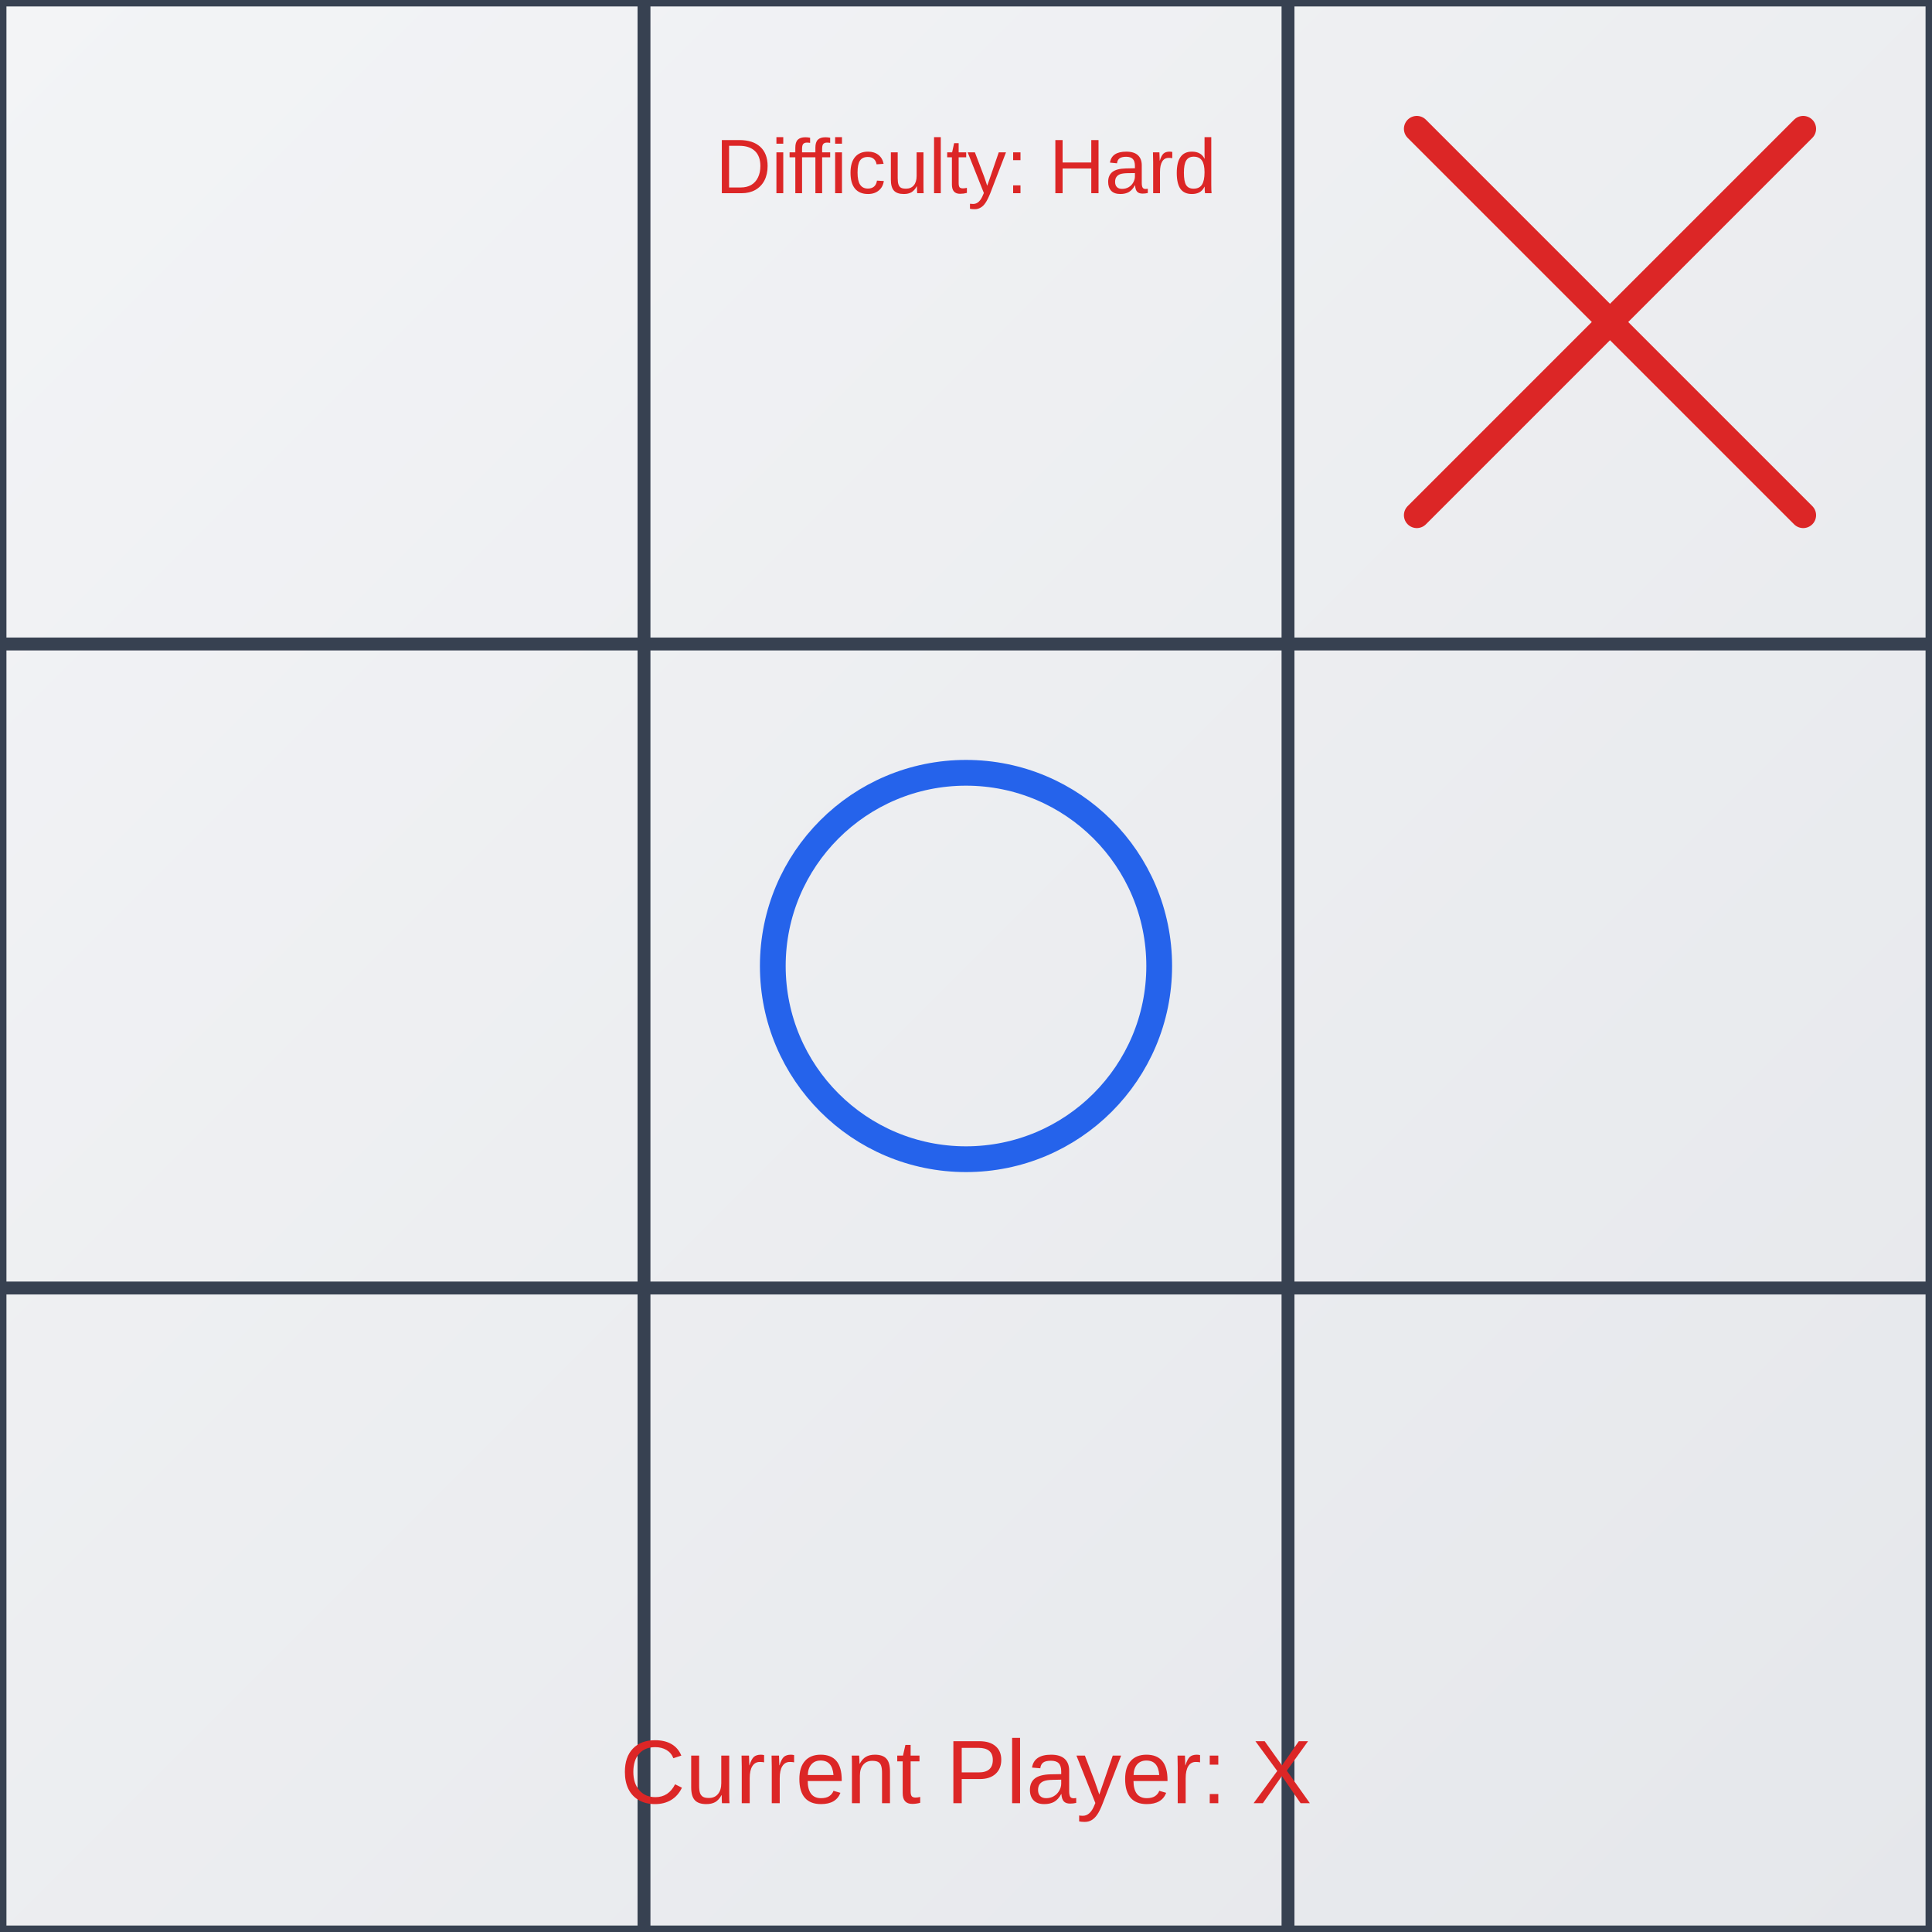
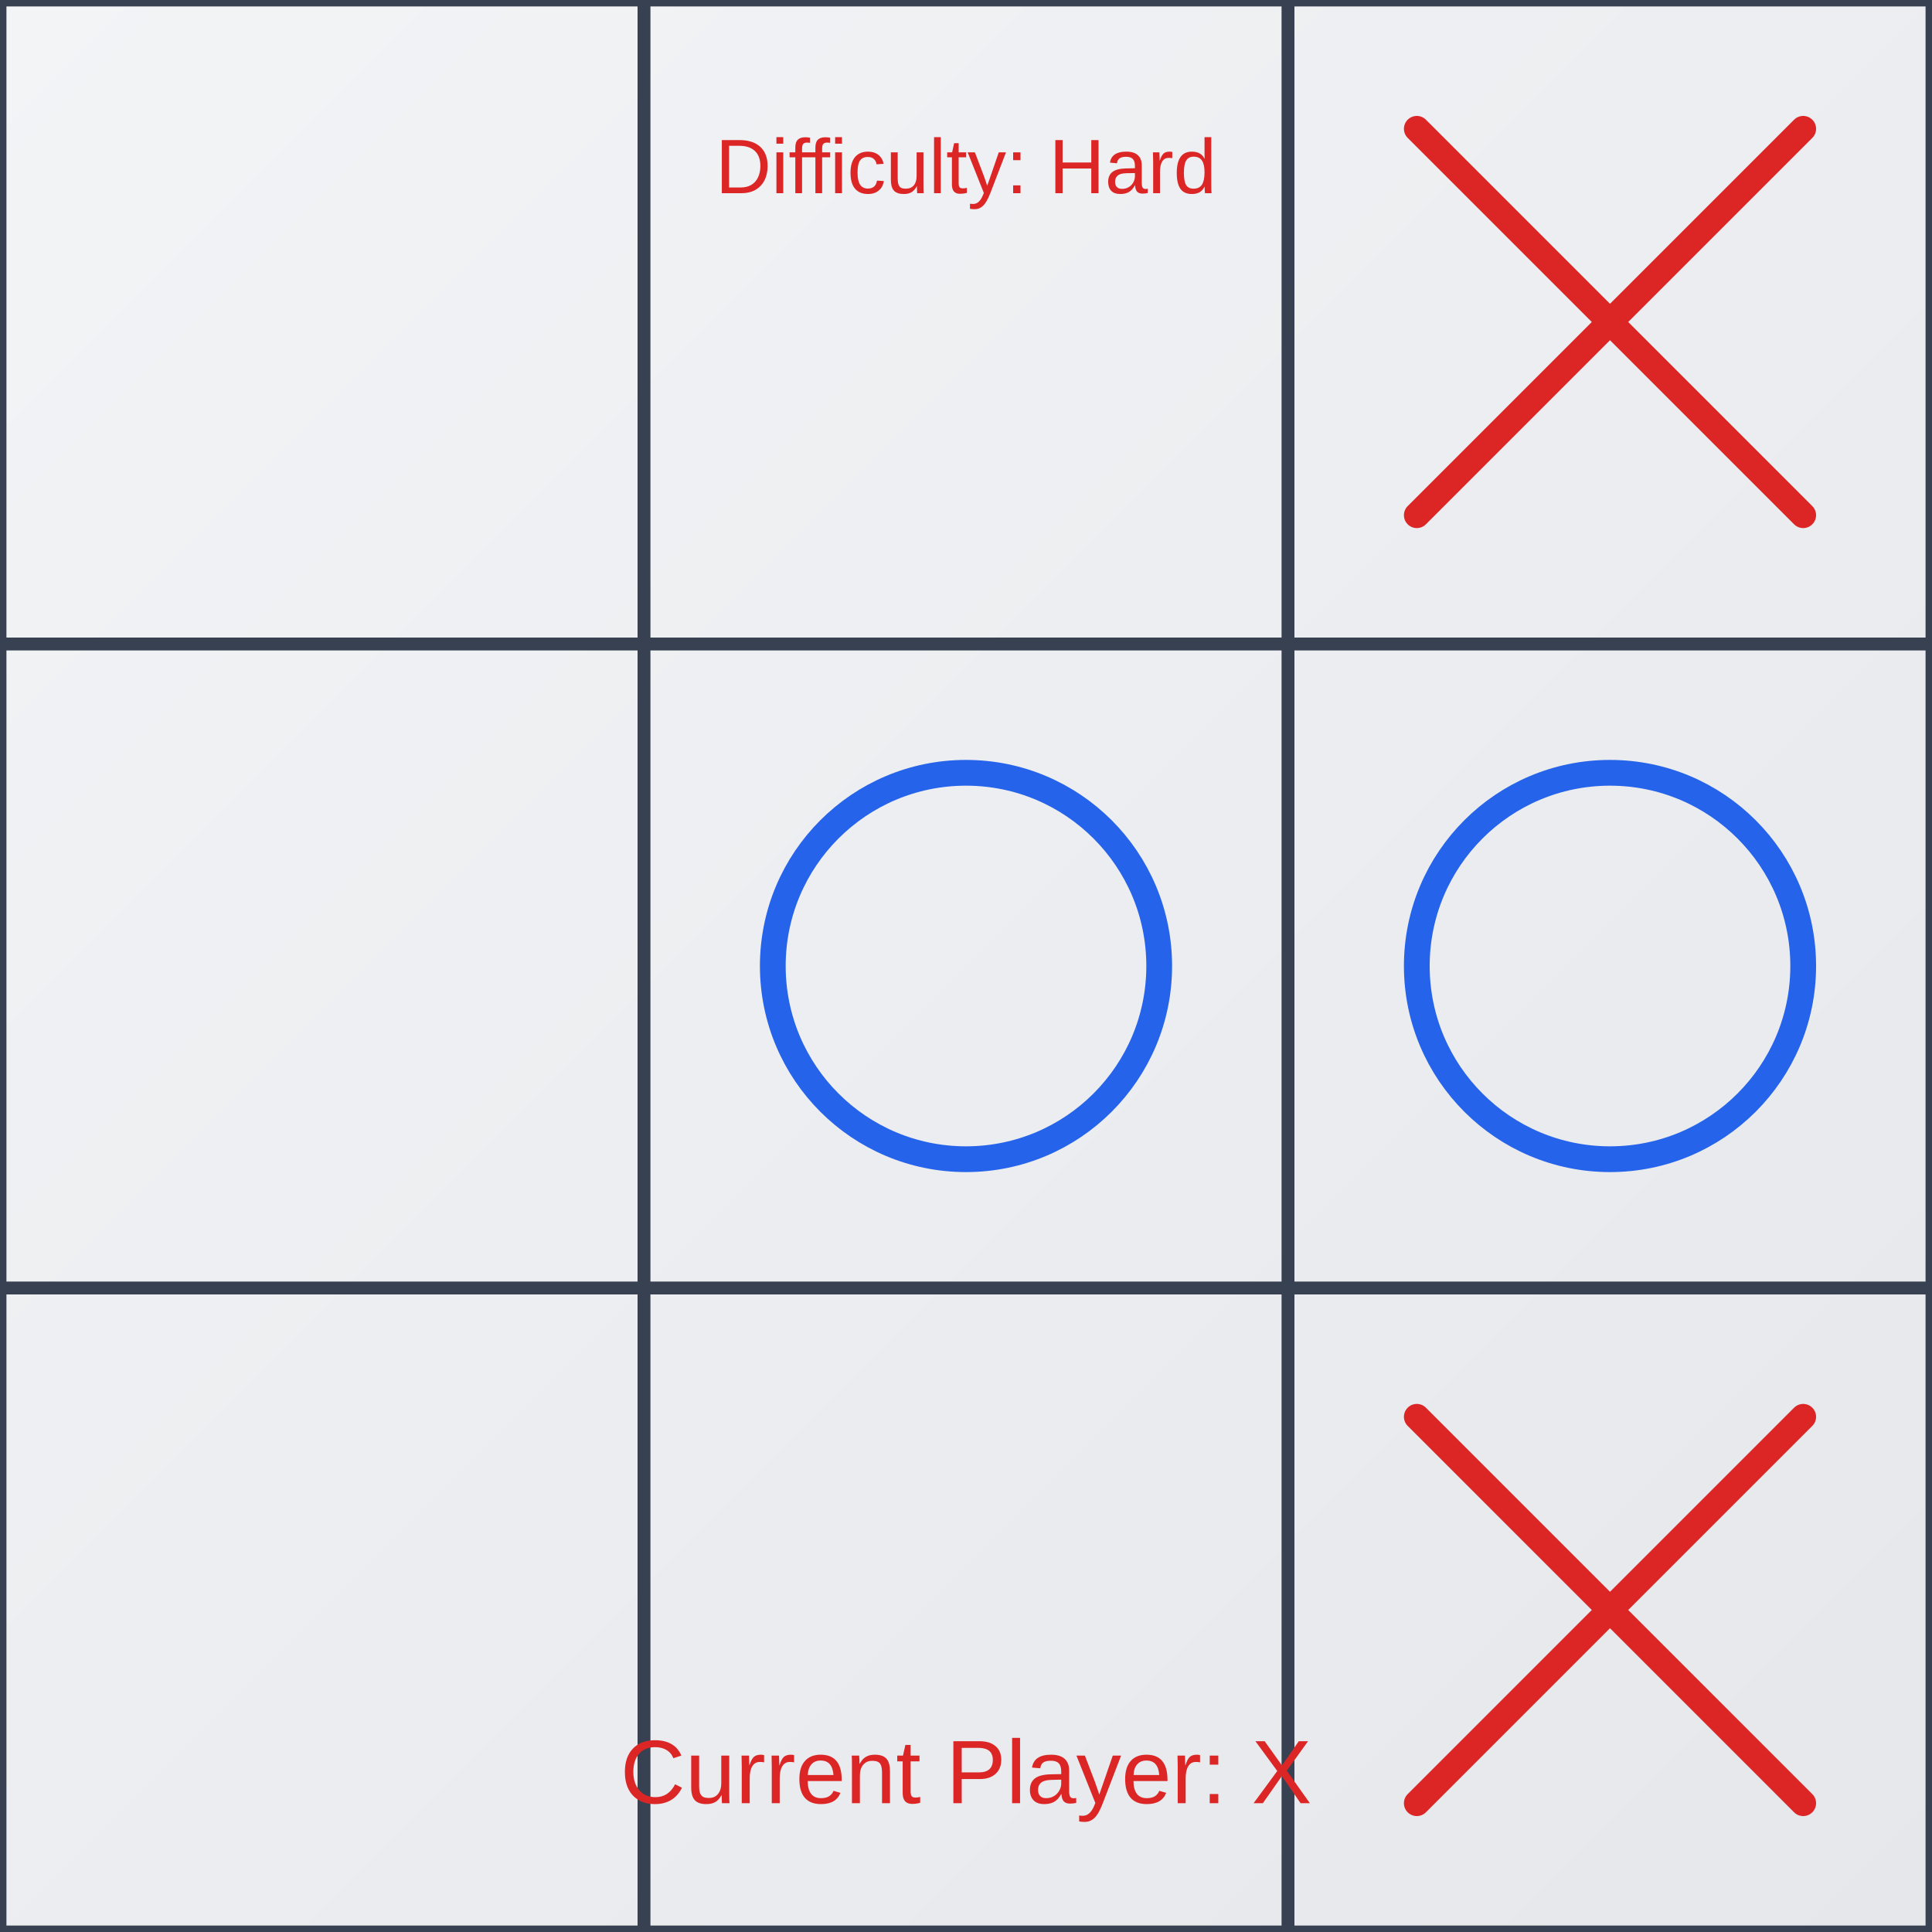
<svg xmlns="http://www.w3.org/2000/svg" width="300" height="300">
  <defs>
    <linearGradient id="boardGradient" x1="0%" y1="0%" x2="100%" y2="100%">
      <stop offset="0%" style="stop-color:#f3f4f6;stop-opacity:1" />
      <stop offset="100%" style="stop-color:#e5e7eb;stop-opacity:1" />
    </linearGradient>
  </defs>
  <rect width="300" height="300" fill="url(#boardGradient)" stroke="#374151" stroke-width="2" />
  <line x1="100" y1="0" x2="100" y2="300" stroke="#374151" stroke-width="2" />
  <line x1="200" y1="0" x2="200" y2="300" stroke="#374151" stroke-width="2" />
  <line x1="0" y1="100" x2="300" y2="100" stroke="#374151" stroke-width="2" />
  <line x1="0" y1="200" x2="300" y2="200" stroke="#374151" stroke-width="2" />
  <rect x="5" y="5" width="90" height="90" fill="transparent" stroke="none" opacity="0.3" />
  <rect x="105" y="5" width="90" height="90" fill="transparent" stroke="none" opacity="0.3" />
  <rect x="5" y="105" width="90" height="90" fill="transparent" stroke="none" opacity="0.3" />
-   <rect x="205" y="105" width="90" height="90" fill="transparent" stroke="none" opacity="0.3" />
  <rect x="5" y="205" width="90" height="90" fill="transparent" stroke="none" opacity="0.3" />
  <rect x="105" y="205" width="90" height="90" fill="transparent" stroke="none" opacity="0.3" />
-   <rect x="205" y="205" width="90" height="90" fill="transparent" stroke="none" opacity="0.3" />
  <line x1="220" y1="20" x2="280" y2="80" stroke="#dc2626" stroke-width="4" stroke-linecap="round">
    <animate attributeName="stroke-dasharray" from="0,200" to="200,0" dur="0.4s" fill="freeze" />
  </line>
  <line x1="280" y1="20" x2="220" y2="80" stroke="#dc2626" stroke-width="4" stroke-linecap="round">
    <animate attributeName="stroke-dasharray" from="0,200" to="200,0" dur="0.4s" fill="freeze" />
  </line>
  <circle cx="150" cy="150" r="30" stroke="#2563eb" stroke-width="4" fill="none">
    <animate attributeName="stroke-dasharray" from="0,200" to="200,0" dur="0.4s" fill="freeze" />
  </circle>
+   <circle cx="250" cy="150" r="30" stroke="#2563eb" stroke-width="4" fill="none">
+     <animate attributeName="stroke-dasharray" from="0,200" to="200,0" dur="0.4s" fill="freeze" />
+   </circle>
+   <line x1="220" y1="220" x2="280" y2="280" stroke="#dc2626" stroke-width="4" stroke-linecap="round">
+     <animate attributeName="stroke-dasharray" from="0,200" to="200,0" dur="0.4s" fill="freeze" />
+   </line>
+   <line x1="280" y1="220" x2="220" y2="280" stroke="#dc2626" stroke-width="4" stroke-linecap="round">
+     <animate attributeName="stroke-dasharray" from="0,200" to="200,0" dur="0.4s" fill="freeze" />
+   </line>
  <text x="150" y="280" font-family="Arial" font-size="14" text-anchor="middle" fill="#dc2626">Current Player: X</text>
  <text x="150" y="30" font-family="Arial" font-size="12" text-anchor="middle" fill="#dc2626">Difficulty: Hard</text>
</svg>
